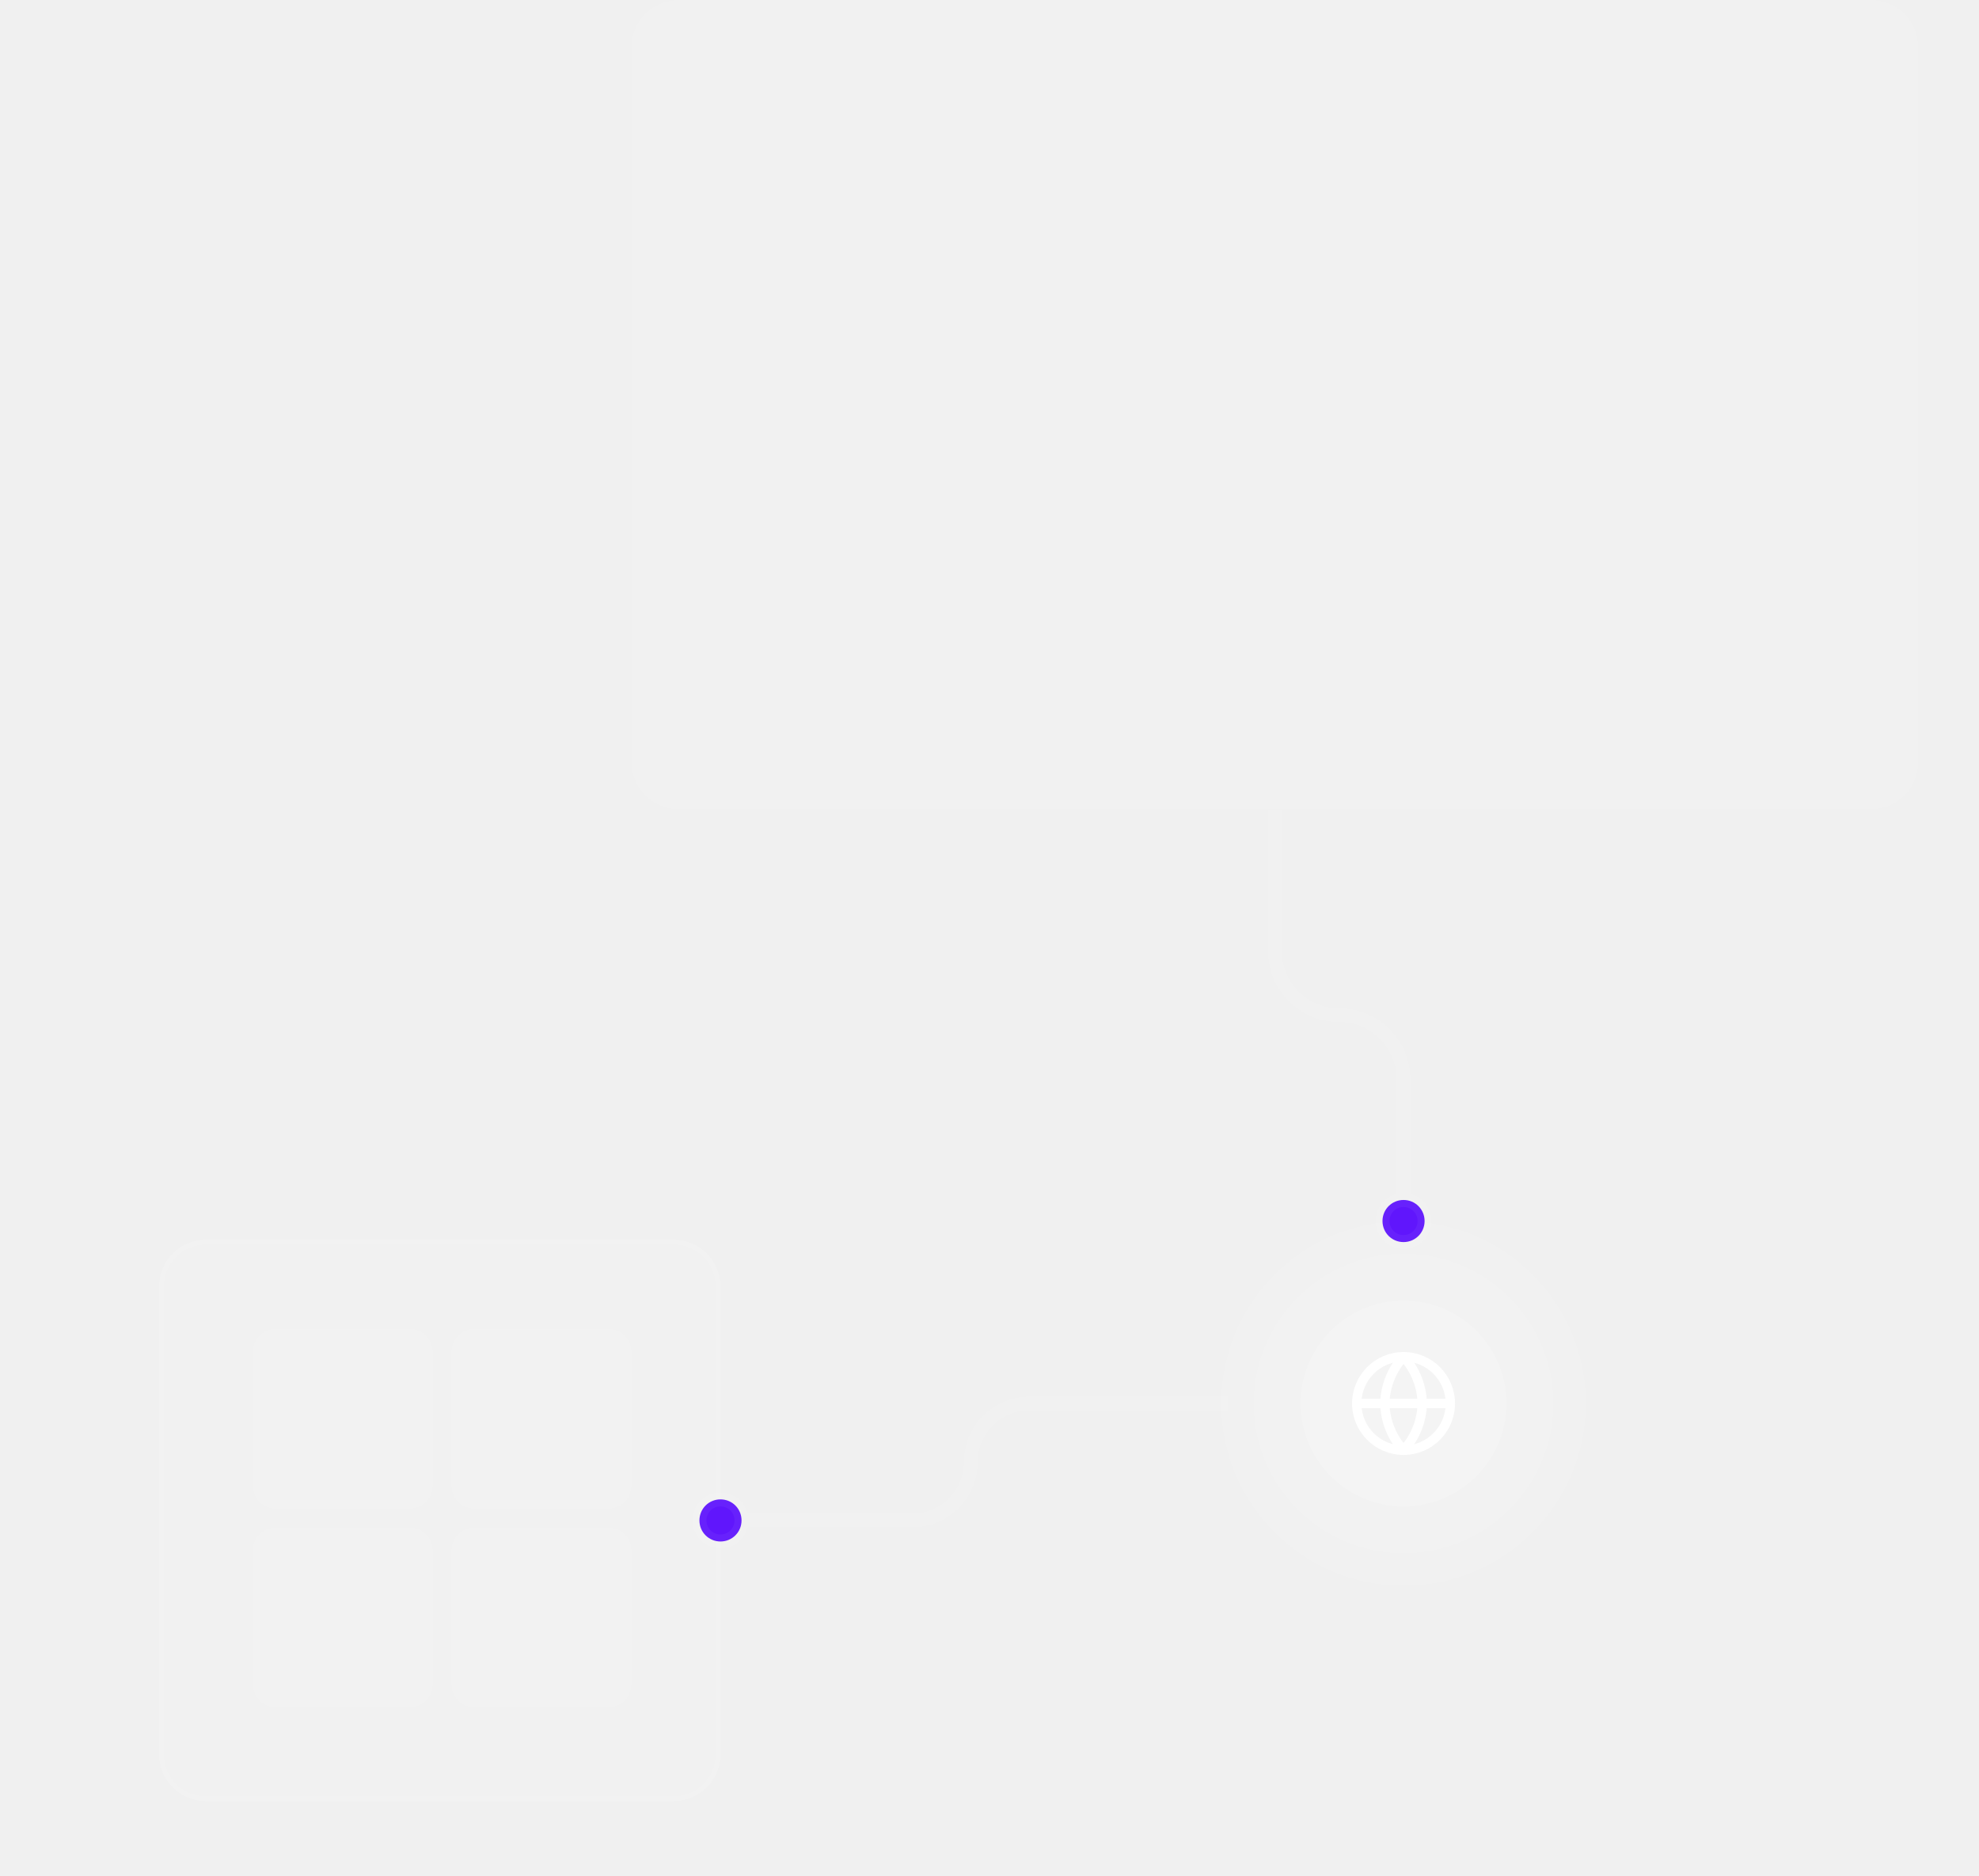
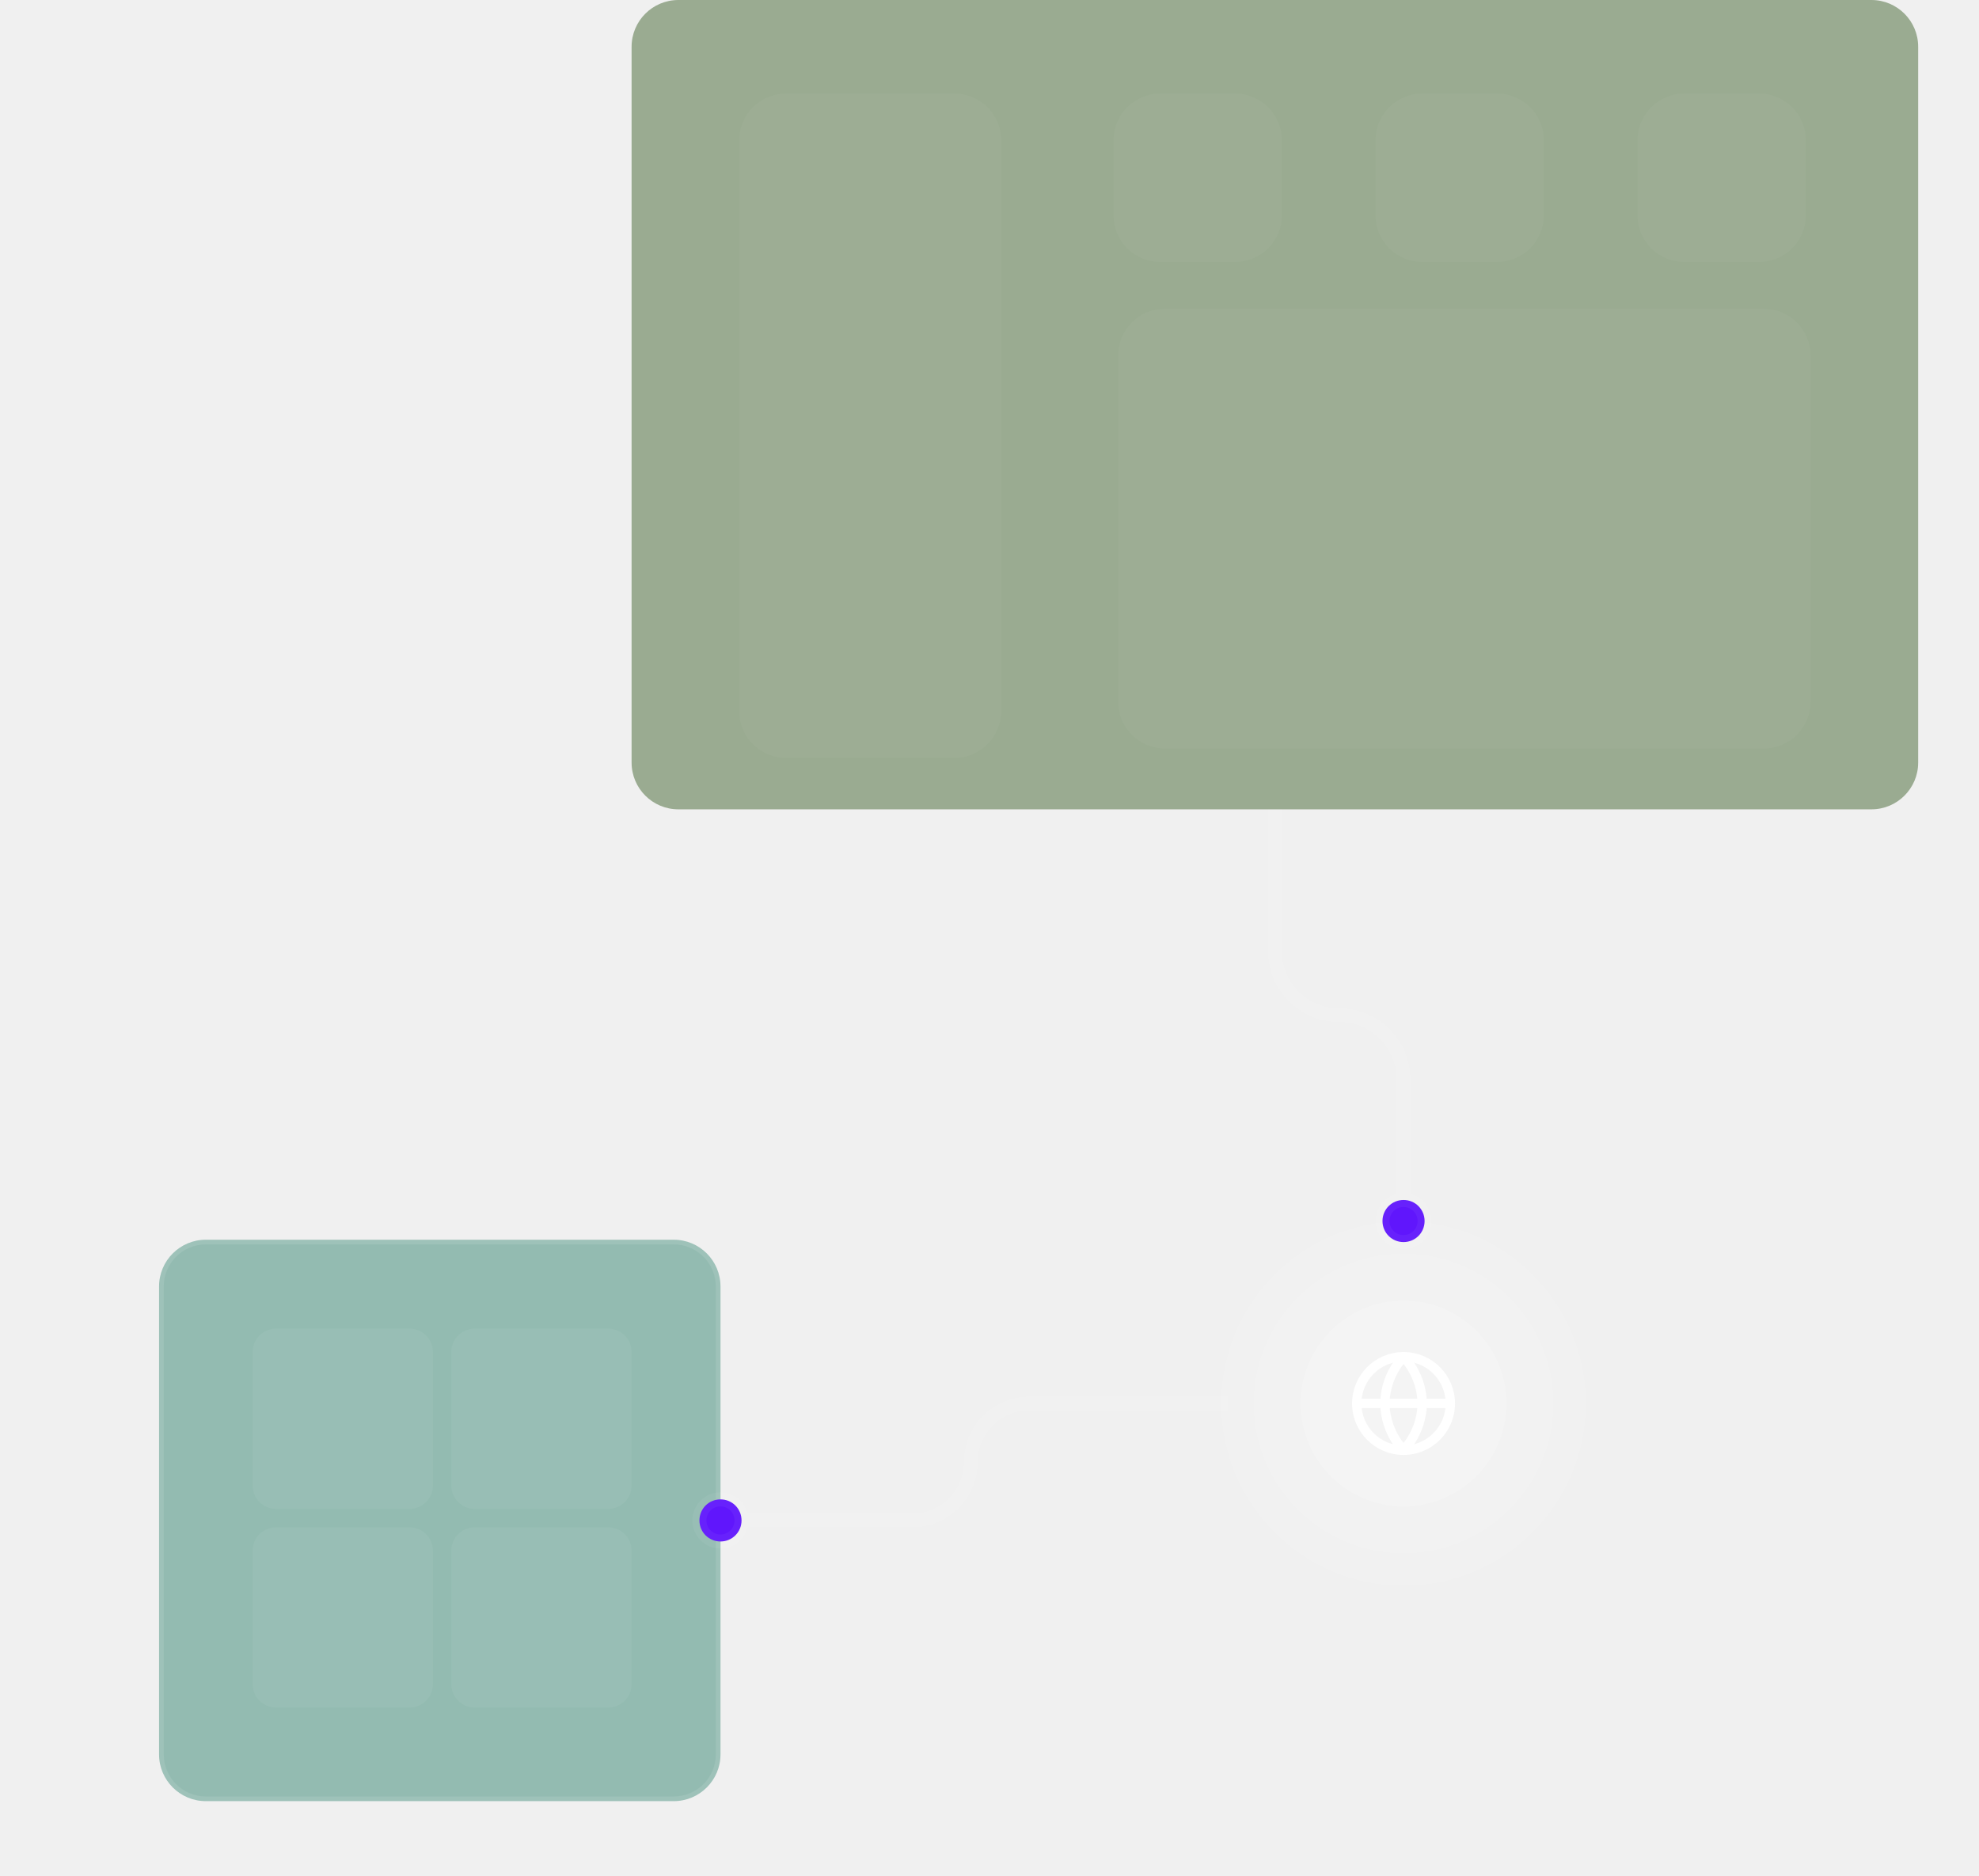
<svg xmlns="http://www.w3.org/2000/svg" width="423" height="401" viewBox="0 0 423 401" fill="none">
  <rect x="48.266" width="1.86" height="401" fill="url(#paint0_linear_458_1110)" />
  <rect x="0.829" width="1.86" height="401" fill="url(#paint1_linear_458_1110)" />
  <rect x="94.772" width="1.86" height="401" fill="url(#paint2_linear_458_1110)" />
  <rect x="141.277" width="1.86" height="401" fill="url(#paint3_linear_458_1110)" />
  <rect x="187.783" width="1.86" height="401" fill="url(#paint4_linear_458_1110)" />
  <rect x="234.289" width="1.86" height="401" fill="url(#paint5_linear_458_1110)" />
  <rect x="280.794" width="1.86" height="401" fill="url(#paint6_linear_458_1110)" />
  <rect x="327.3" width="1.86" height="401" fill="url(#paint7_linear_458_1110)" />
  <rect x="373.806" width="1.86" height="401" fill="url(#paint8_linear_458_1110)" />
  <rect x="420.312" width="1.86" height="401" fill="url(#paint9_linear_458_1110)" />
  <rect x="422" y="48.013" width="1.746" height="419" transform="rotate(90 422 48.0125)" fill="url(#paint10_linear_458_1110)" />
  <rect x="422" y="3.484" width="1.746" height="419" transform="rotate(90 422 3.48413)" fill="url(#paint11_linear_458_1110)" />
  <rect x="422" y="91.668" width="1.746" height="419" transform="rotate(90 422 91.6675)" fill="url(#paint12_linear_458_1110)" />
  <rect x="422" y="135.323" width="1.746" height="419" transform="rotate(90 422 135.323)" fill="url(#paint13_linear_458_1110)" />
  <rect x="422" y="178.978" width="1.746" height="419" transform="rotate(90 422 178.978)" fill="url(#paint14_linear_458_1110)" />
  <rect x="422" y="222.633" width="1.746" height="419" transform="rotate(90 422 222.633)" fill="url(#paint15_linear_458_1110)" />
  <rect x="422" y="266.288" width="1.746" height="419" transform="rotate(90 422 266.288)" fill="url(#paint16_linear_458_1110)" />
  <rect x="422" y="309.944" width="1.746" height="419" transform="rotate(90 422 309.944)" fill="url(#paint17_linear_458_1110)" />
  <rect x="422" y="353.599" width="1.746" height="419" transform="rotate(90 422 353.599)" fill="url(#paint18_linear_458_1110)" />
  <rect x="422" y="397.254" width="1.746" height="419" transform="rotate(90 422 397.254)" fill="url(#paint19_linear_458_1110)" />
-   <rect width="120" height="120" rx="10" transform="matrix(1 0 0 -1 34 385)" fill="white" fill-opacity="0.05" />
+   <rect width="120" height="120" rx="10" transform="matrix(1 0 0 -1 34 385)" fill="#378773" fill-opacity="0.5" />
  <rect x="0.5" y="-0.5" width="119" height="119" rx="9.5" transform="matrix(1 0 0 -1 34 384)" stroke="white" stroke-opacity="0.1" />
  <rect width="38.534" height="38.534" rx="5" transform="matrix(1 0 0 -1 54 365)" fill="white" fill-opacity="0.05" />
  <rect width="38.534" height="38.534" rx="5" transform="matrix(1 0 0 -1 54 322.534)" fill="white" fill-opacity="0.05" />
  <rect width="38.534" height="38.534" rx="5" transform="matrix(1 0 0 -1 96.4658 365)" fill="white" fill-opacity="0.05" />
  <rect width="38.534" height="38.534" rx="5" transform="matrix(1 0 0 -1 96.4658 322.534)" fill="white" fill-opacity="0.05" />
-   <rect width="275" height="173" rx="10" transform="matrix(1 0 0 -1 135 173)" fill="white" fill-opacity="0.05" />
+   <rect width="275" height="173" rx="10" transform="matrix(1 0 0 -1 135 173)" fill="#456732" fill-opacity="0.5" />
  <rect width="148" height="94" rx="10" transform="matrix(1 0 0 -1 239 160)" fill="white" fill-opacity="0.03" />
  <rect width="36" height="36" rx="10" transform="matrix(1 0 0 -1 238 56)" fill="white" fill-opacity="0.03" />
  <rect width="36" height="36" rx="10" transform="matrix(1 0 0 -1 294 56)" fill="white" fill-opacity="0.03" />
  <rect width="36" height="36" rx="10" transform="matrix(1 0 0 -1 350 56)" fill="white" fill-opacity="0.03" />
  <rect width="56" height="142" rx="10" transform="matrix(1 0 0 -1 158 162)" fill="white" fill-opacity="0.03" />
  <circle r="39" transform="matrix(1 0 0 -1 300 300)" fill="white" fill-opacity="0.05" />
  <circle r="32" transform="matrix(1 0 0 -1 300 300)" fill="white" fill-opacity="0.1" />
  <circle r="22" transform="matrix(1 0 0 -1 300 300)" fill="white" fill-opacity="0.15" />
  <path d="M300 290C305.523 290 310 294.477 310 300C310 305.523 305.523 310 300 310C294.477 310 290 305.523 290 300C290 294.477 294.477 290 300 290Z" stroke="white" stroke-width="2" stroke-linecap="round" stroke-linejoin="round" />
  <path d="M290 300H310" stroke="white" stroke-width="2" stroke-linecap="round" stroke-linejoin="round" />
  <path d="M300 310C302.501 307.262 303.923 303.708 304 300C303.923 296.292 302.501 292.738 300 290C297.499 292.738 296.077 296.292 296 300C296.077 303.708 297.499 307.262 300 310V310Z" stroke="white" stroke-width="2" stroke-linecap="round" stroke-linejoin="round" />
  <path d="M154 329.5C151.5 329.5 149.5 327.5 149.5 325C149.5 322.5 151.5 320.5 154 320.5C156.5 320.5 158.5 322.5 158.5 325C158.5 327.5 156.5 329.5 154 329.5Z" fill="#6016FC" />
  <path d="M261 298.5H262.5V301.5H261V298.5ZM151 325C151 326.672 152.328 328 154 328V331C150.672 331 148 328.328 148 325H151ZM154 328C155.672 328 157 326.672 157 325H160C160 328.328 157.328 331 154 331V328ZM157 325C157 323.328 155.672 322 154 322V319C157.328 319 160 321.672 160 325H157ZM154 322C152.328 322 151 323.328 151 325H148C148 321.672 150.672 319 154 319V322ZM158.5 323.5H195V326.5H158.5V323.5ZM220 298.5H261V301.5H220V298.5ZM206 312.5C206 304.768 212.268 298.5 220 298.5V301.5C213.925 301.5 209 306.425 209 312.5H206ZM195 323.5C201.075 323.5 206 318.575 206 312.5H209C209 320.232 202.732 326.5 195 326.5V323.5Z" fill="white" fill-opacity="0.05" />
  <path d="M300 265.5C297.5 265.5 295.5 263.5 295.5 261C295.5 258.5 297.5 256.5 300 256.5C302.5 256.5 304.5 258.5 304.5 261C304.5 263.5 302.5 265.5 300 265.5Z" fill="#6016FC" />
  <path d="M297 261C297 262.672 298.328 264 300 264V267C296.672 267 294 264.328 294 261H297ZM300 264C301.672 264 303 262.672 303 261H306C306 264.328 303.328 267 300 267V264ZM303 261C303 259.328 301.672 258 300 258V255C303.328 255 306 257.672 306 261H303ZM300 258C298.328 258 297 259.328 297 261H294C294 257.672 296.672 255 300 255V258ZM298.5 256.5V230.75H301.5V256.5H298.5ZM271 203.25V173H274V203.25H271ZM286.25 218.5C277.828 218.5 271 211.672 271 203.25H274C274 210.015 279.485 215.5 286.25 215.5V218.5ZM298.5 230.75C298.5 223.985 293.015 218.5 286.25 218.5V215.5C294.672 215.5 301.5 222.328 301.5 230.75H298.5Z" fill="white" fill-opacity="0.05" />
  <defs>
    <linearGradient id="paint0_linear_458_1110" x1="49.196" y1="0" x2="49.196" y2="401" gradientUnits="userSpaceOnUse">
      <stop stop-color="white" stop-opacity="0" />
      <stop offset="0.479" stop-color="white" stop-opacity="0.02" />
      <stop offset="0.995" stop-color="white" stop-opacity="0" />
    </linearGradient>
    <linearGradient id="paint1_linear_458_1110" x1="1.759" y1="0" x2="1.759" y2="401" gradientUnits="userSpaceOnUse">
      <stop stop-color="white" stop-opacity="0" />
      <stop offset="0.479" stop-color="white" stop-opacity="0.02" />
      <stop offset="0.995" stop-color="white" stop-opacity="0" />
    </linearGradient>
    <linearGradient id="paint2_linear_458_1110" x1="95.702" y1="0" x2="95.702" y2="401" gradientUnits="userSpaceOnUse">
      <stop stop-color="white" stop-opacity="0" />
      <stop offset="0.479" stop-color="white" stop-opacity="0.02" />
      <stop offset="0.995" stop-color="white" stop-opacity="0" />
    </linearGradient>
    <linearGradient id="paint3_linear_458_1110" x1="142.207" y1="0" x2="142.207" y2="401" gradientUnits="userSpaceOnUse">
      <stop stop-color="white" stop-opacity="0" />
      <stop offset="0.479" stop-color="white" stop-opacity="0.02" />
      <stop offset="0.995" stop-color="white" stop-opacity="0" />
    </linearGradient>
    <linearGradient id="paint4_linear_458_1110" x1="188.713" y1="0" x2="188.713" y2="401" gradientUnits="userSpaceOnUse">
      <stop stop-color="white" stop-opacity="0" />
      <stop offset="0.479" stop-color="white" stop-opacity="0.02" />
      <stop offset="0.995" stop-color="white" stop-opacity="0" />
    </linearGradient>
    <linearGradient id="paint5_linear_458_1110" x1="235.219" y1="0" x2="235.219" y2="401" gradientUnits="userSpaceOnUse">
      <stop stop-color="white" stop-opacity="0" />
      <stop offset="0.479" stop-color="white" stop-opacity="0.02" />
      <stop offset="0.995" stop-color="white" stop-opacity="0" />
    </linearGradient>
    <linearGradient id="paint6_linear_458_1110" x1="281.724" y1="0" x2="281.724" y2="401" gradientUnits="userSpaceOnUse">
      <stop stop-color="white" stop-opacity="0" />
      <stop offset="0.479" stop-color="white" stop-opacity="0.02" />
      <stop offset="0.995" stop-color="white" stop-opacity="0" />
    </linearGradient>
    <linearGradient id="paint7_linear_458_1110" x1="328.23" y1="0" x2="328.23" y2="401" gradientUnits="userSpaceOnUse">
      <stop stop-color="white" stop-opacity="0" />
      <stop offset="0.479" stop-color="white" stop-opacity="0.02" />
      <stop offset="0.995" stop-color="white" stop-opacity="0" />
    </linearGradient>
    <linearGradient id="paint8_linear_458_1110" x1="374.736" y1="0" x2="374.736" y2="401" gradientUnits="userSpaceOnUse">
      <stop stop-color="white" stop-opacity="0" />
      <stop offset="0.479" stop-color="white" stop-opacity="0.02" />
      <stop offset="0.995" stop-color="white" stop-opacity="0" />
    </linearGradient>
    <linearGradient id="paint9_linear_458_1110" x1="421.242" y1="0" x2="421.242" y2="401" gradientUnits="userSpaceOnUse">
      <stop stop-color="white" stop-opacity="0" />
      <stop offset="0.479" stop-color="white" stop-opacity="0.02" />
      <stop offset="0.995" stop-color="white" stop-opacity="0" />
    </linearGradient>
    <linearGradient id="paint10_linear_458_1110" x1="422.873" y1="48.013" x2="422.873" y2="467.012" gradientUnits="userSpaceOnUse">
      <stop stop-color="white" stop-opacity="0" />
      <stop offset="0.479" stop-color="white" stop-opacity="0.02" />
      <stop offset="0.995" stop-color="white" stop-opacity="0" />
    </linearGradient>
    <linearGradient id="paint11_linear_458_1110" x1="422.873" y1="3.484" x2="422.873" y2="422.484" gradientUnits="userSpaceOnUse">
      <stop stop-color="white" stop-opacity="0" />
      <stop offset="0.479" stop-color="white" stop-opacity="0.02" />
      <stop offset="0.995" stop-color="white" stop-opacity="0" />
    </linearGradient>
    <linearGradient id="paint12_linear_458_1110" x1="422.873" y1="91.668" x2="422.873" y2="510.667" gradientUnits="userSpaceOnUse">
      <stop stop-color="white" stop-opacity="0" />
      <stop offset="0.479" stop-color="white" stop-opacity="0.02" />
      <stop offset="0.995" stop-color="white" stop-opacity="0" />
    </linearGradient>
    <linearGradient id="paint13_linear_458_1110" x1="422.873" y1="135.323" x2="422.873" y2="554.323" gradientUnits="userSpaceOnUse">
      <stop stop-color="white" stop-opacity="0" />
      <stop offset="0.479" stop-color="white" stop-opacity="0.02" />
      <stop offset="0.995" stop-color="white" stop-opacity="0" />
    </linearGradient>
    <linearGradient id="paint14_linear_458_1110" x1="422.873" y1="178.978" x2="422.873" y2="597.978" gradientUnits="userSpaceOnUse">
      <stop stop-color="white" stop-opacity="0" />
      <stop offset="0.479" stop-color="white" stop-opacity="0.02" />
      <stop offset="0.995" stop-color="white" stop-opacity="0" />
    </linearGradient>
    <linearGradient id="paint15_linear_458_1110" x1="422.873" y1="222.633" x2="422.873" y2="641.633" gradientUnits="userSpaceOnUse">
      <stop stop-color="white" stop-opacity="0" />
      <stop offset="0.479" stop-color="white" stop-opacity="0.02" />
      <stop offset="0.995" stop-color="white" stop-opacity="0" />
    </linearGradient>
    <linearGradient id="paint16_linear_458_1110" x1="422.873" y1="266.288" x2="422.873" y2="685.288" gradientUnits="userSpaceOnUse">
      <stop stop-color="white" stop-opacity="0" />
      <stop offset="0.479" stop-color="white" stop-opacity="0.02" />
      <stop offset="0.995" stop-color="white" stop-opacity="0" />
    </linearGradient>
    <linearGradient id="paint17_linear_458_1110" x1="422.873" y1="309.944" x2="422.873" y2="728.944" gradientUnits="userSpaceOnUse">
      <stop stop-color="white" stop-opacity="0" />
      <stop offset="0.479" stop-color="white" stop-opacity="0.02" />
      <stop offset="0.995" stop-color="white" stop-opacity="0" />
    </linearGradient>
    <linearGradient id="paint18_linear_458_1110" x1="422.873" y1="353.599" x2="422.873" y2="772.599" gradientUnits="userSpaceOnUse">
      <stop stop-color="white" stop-opacity="0" />
      <stop offset="0.479" stop-color="white" stop-opacity="0.02" />
      <stop offset="0.995" stop-color="white" stop-opacity="0" />
    </linearGradient>
    <linearGradient id="paint19_linear_458_1110" x1="422.873" y1="397.254" x2="422.873" y2="816.254" gradientUnits="userSpaceOnUse">
      <stop stop-color="white" stop-opacity="0" />
      <stop offset="0.479" stop-color="white" stop-opacity="0.02" />
      <stop offset="0.995" stop-color="white" stop-opacity="0" />
    </linearGradient>
  </defs>
</svg>
